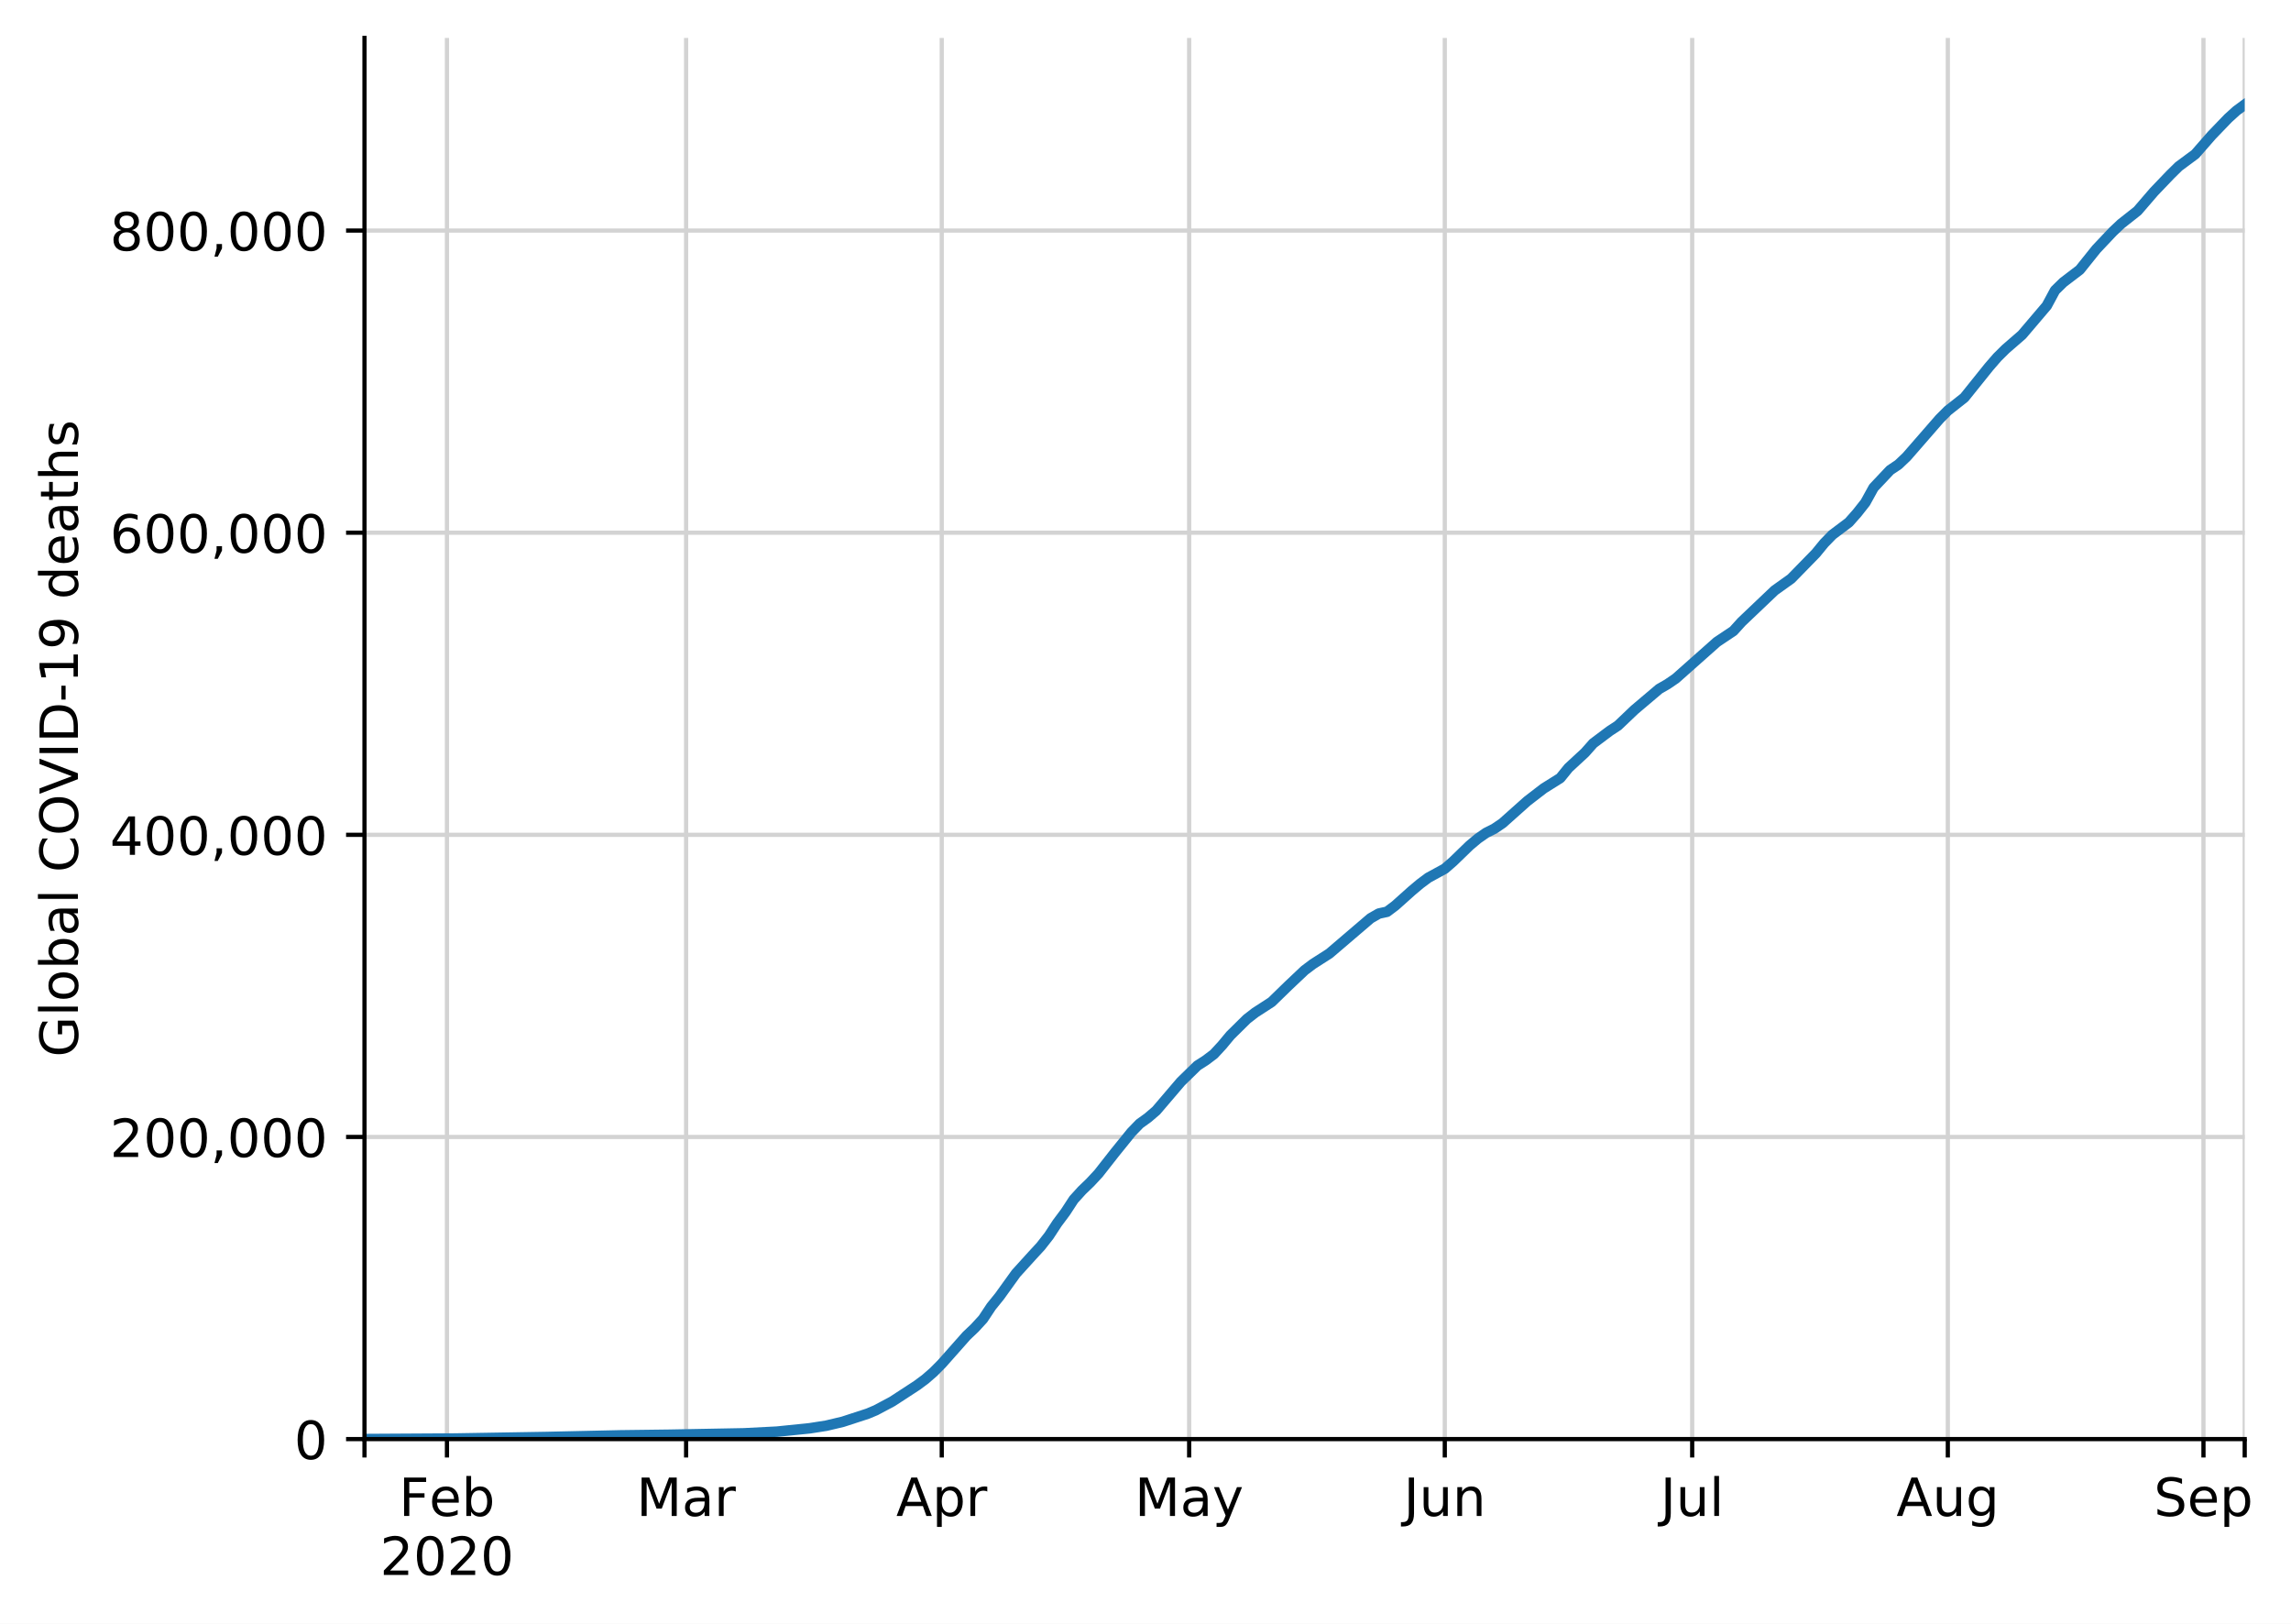
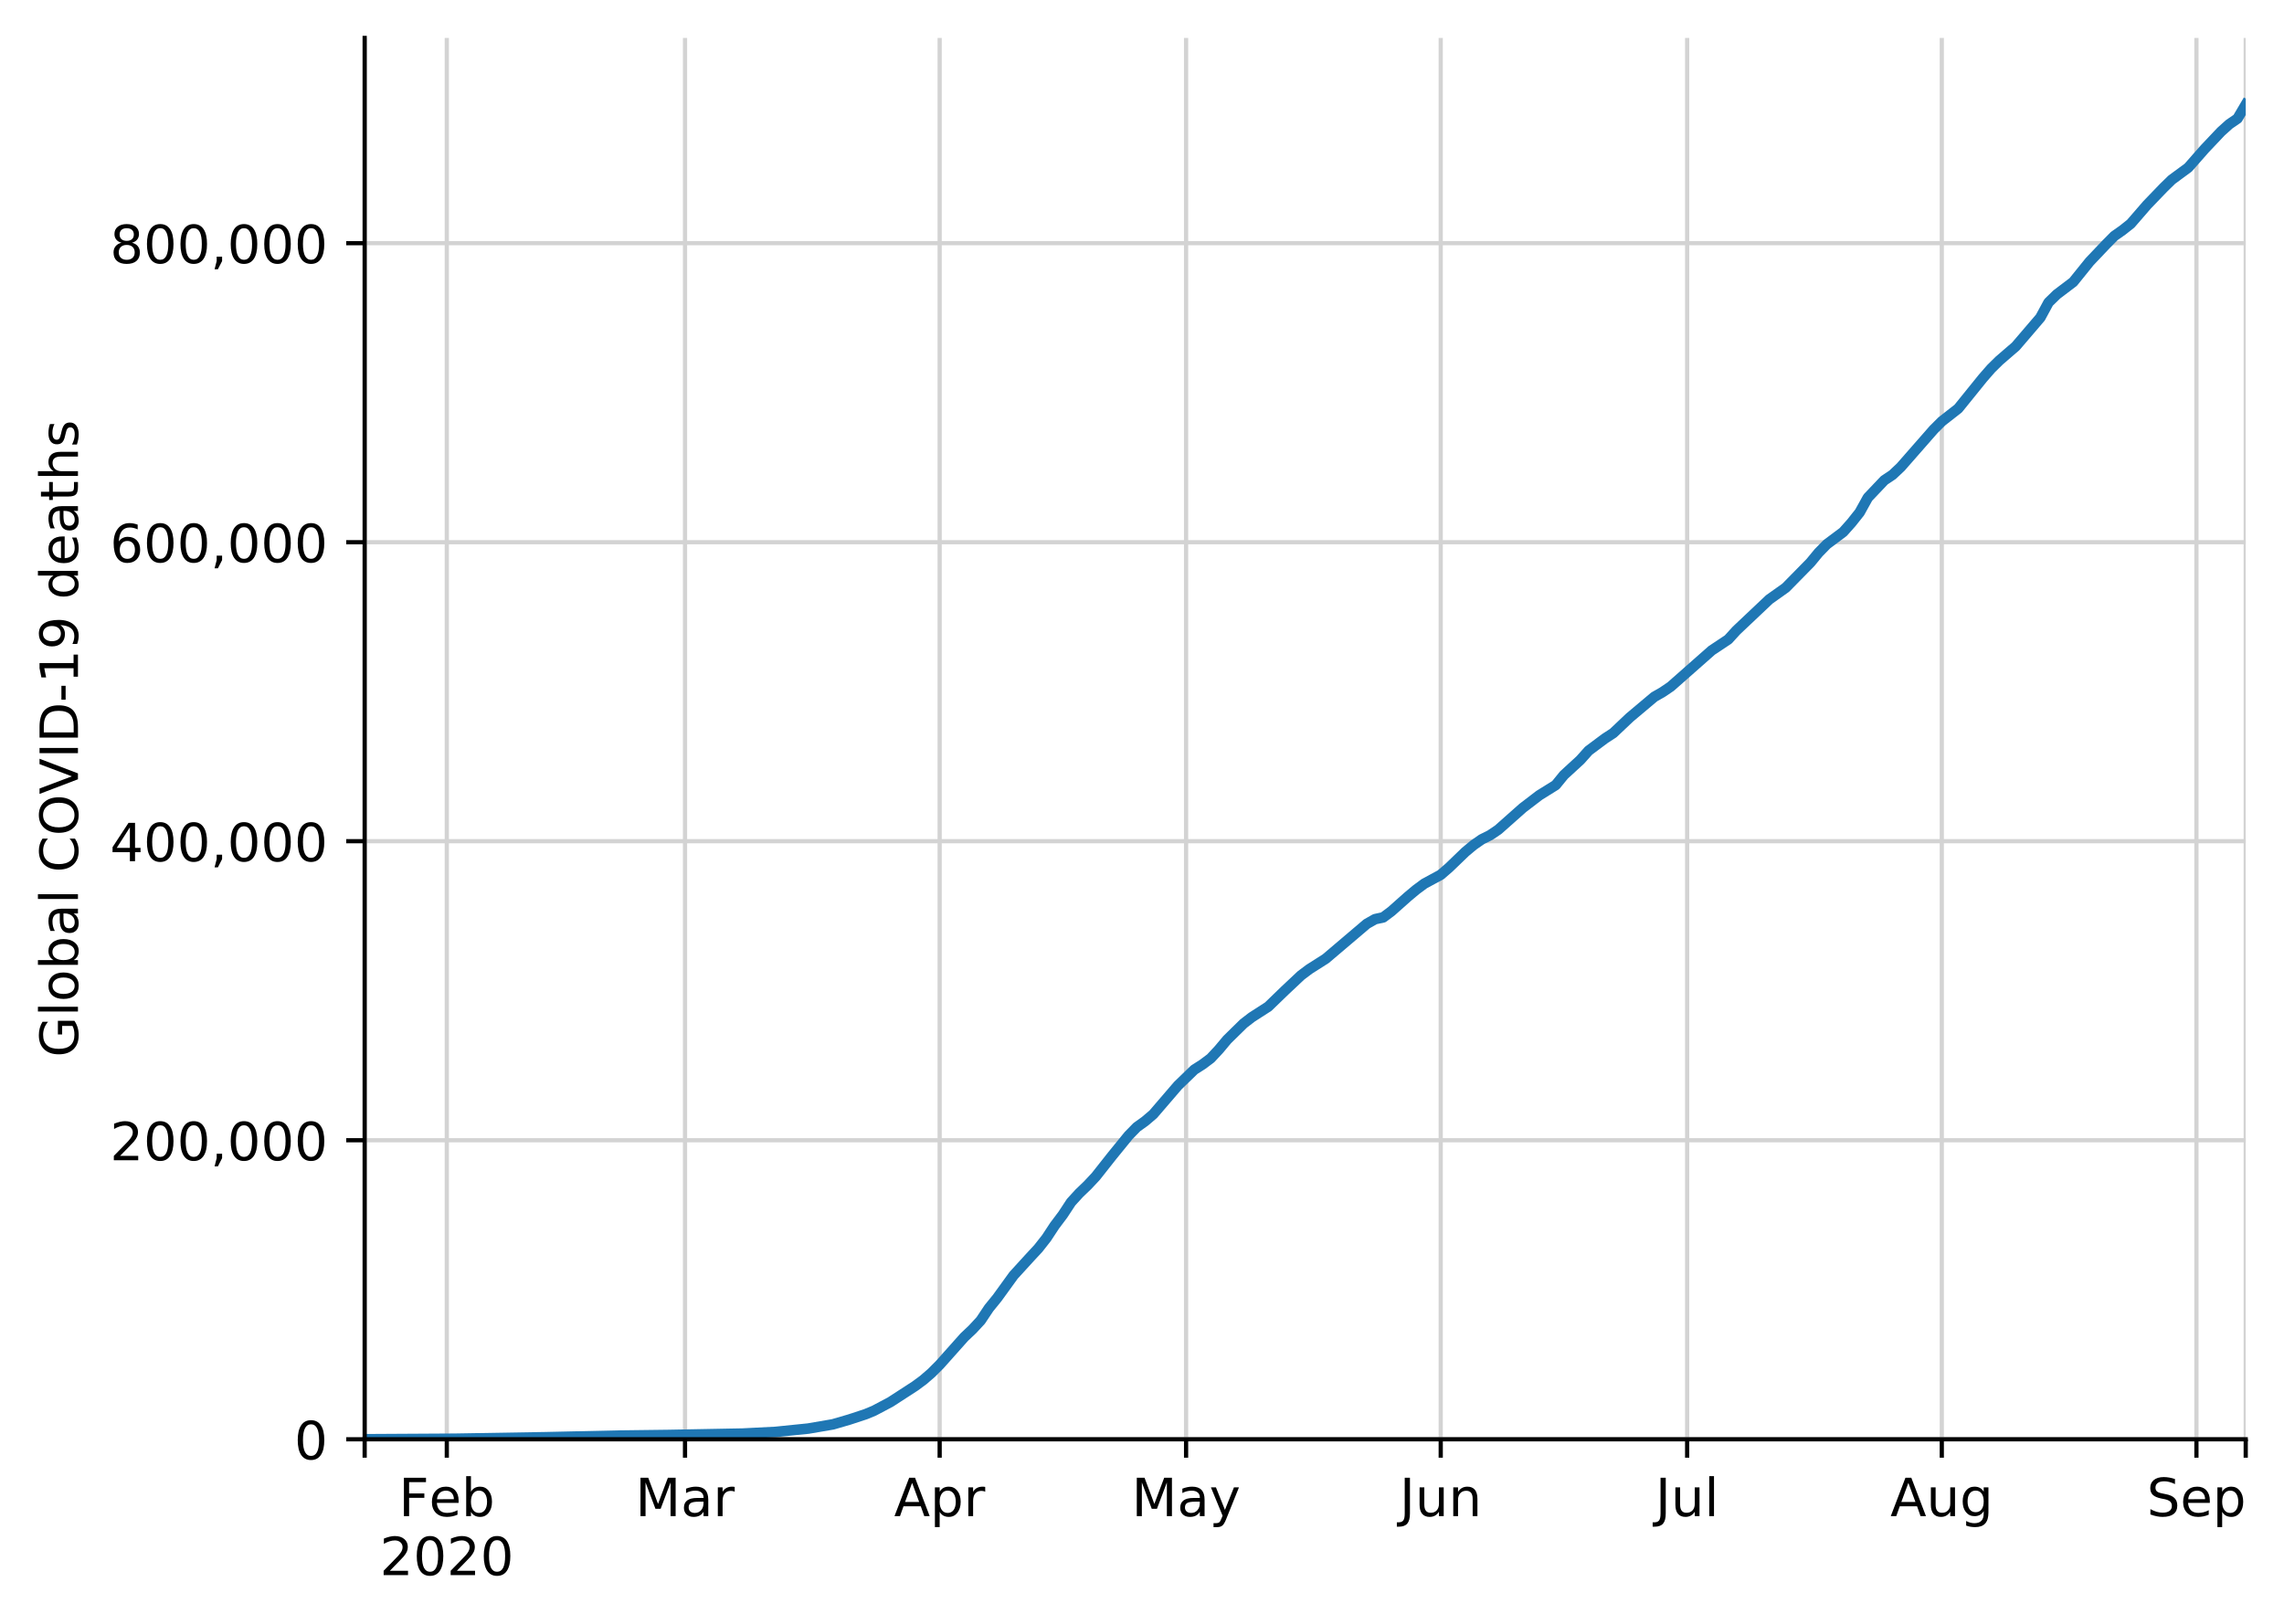
- <svg xmlns="http://www.w3.org/2000/svg" xmlns:xlink="http://www.w3.org/1999/xlink" height="308.388pt" version="1.1" viewBox="0 0 435.145 308.388" width="435.145pt">
+ <svg xmlns="http://www.w3.org/2000/svg" xmlns:xlink="http://www.w3.org/1999/xlink" height="308.388pt" version="1.1" viewBox="0 0 433.619 308.388" width="433.619pt">
  <defs>
    <style type="text/css">
*{stroke-linecap:butt;stroke-linejoin:round;}
  </style>
  </defs>
  <g id="figure_1">
    <g id="patch_1">
-       <path d="M 0 308.388  L 435.145 308.388  L 435.145 0  L 0 0  z " style="fill:#ffffff;" />
+       <path d="M 0 308.388  L 433.619 308.388  L 433.619 0  L 0 0  z " style="fill:#ffffff;" />
    </g>
    <g id="axes_1">
      <g id="patch_2">
        <path d="M 69.231 273.312  L 426.351 273.312  L 426.351 7.2  L 69.231 7.2  z " style="fill:#ffffff;" />
      </g>
      <g id="matplotlib.axis_1">
        <g id="xtick_1">
          <g id="line2d_1">
-             <path clip-path="url(#p85ac85e7b1)" d="M 69.231 273.312  L 69.231 7.2  " style="fill:none;stroke:#d3d3d3;stroke-linecap:square;stroke-width:0.8;" />
+             <path clip-path="url(#pa5173cf92f)" d="M 69.231 273.312  L 69.231 7.2  " style="fill:none;stroke:#d3d3d3;stroke-linecap:square;stroke-width:0.8;" />
          </g>
          <g id="line2d_2">
            <defs>
-               <path d="M 0 0  L 0 3.5  " id="m6cd07a55a2" style="stroke:#000000;stroke-width:0.8;" />
-             </defs>
-             <g>
-               <use style="stroke:#000000;stroke-width:0.8;" x="69.231" xlink:href="#m6cd07a55a2" y="273.312" />
+               <path d="M 0 0  L 0 3.5  " id="m3564be80f5" style="stroke:#000000;stroke-width:0.8;" />
+             </defs>
+             <g>
+               <use style="stroke:#000000;stroke-width:0.8;" x="69.231" xlink:href="#m3564be80f5" y="273.312" />
            </g>
          </g>
        </g>
        <g id="xtick_2">
          <g id="line2d_3">
-             <path clip-path="url(#p85ac85e7b1)" d="M 84.894 273.312  L 84.894 7.2  " style="fill:none;stroke:#d3d3d3;stroke-linecap:square;stroke-width:0.8;" />
+             <path clip-path="url(#pa5173cf92f)" d="M 84.826 273.312  L 84.826 7.2  " style="fill:none;stroke:#d3d3d3;stroke-linecap:square;stroke-width:0.8;" />
          </g>
          <g id="line2d_4">
            <g>
-               <use style="stroke:#000000;stroke-width:0.8;" x="84.894" xlink:href="#m6cd07a55a2" y="273.312" />
+               <use style="stroke:#000000;stroke-width:0.8;" x="84.826" xlink:href="#m3564be80f5" y="273.312" />
            </g>
          </g>
          <g id="text_1">
            <defs>
              <path d="M 9.812 72.906  L 51.703 72.906  L 51.703 64.594  L 19.672 64.594  L 19.672 43.109  L 48.578 43.109  L 48.578 34.812  L 19.672 34.812  L 19.672 0  L 9.812 0  z " id="DejaVuSans-70" />
              <path d="M 56.203 29.594  L 56.203 25.203  L 14.891 25.203  Q 15.484 15.922 20.484 11.062  Q 25.484 6.203 34.422 6.203  Q 39.594 6.203 44.453 7.469  Q 49.312 8.734 54.109 11.281  L 54.109 2.781  Q 49.266 0.734 44.188 -0.344  Q 39.109 -1.422 33.891 -1.422  Q 20.797 -1.422 13.156 6.188  Q 5.516 13.812 5.516 26.812  Q 5.516 40.234 12.766 48.109  Q 20.016 56 32.328 56  Q 43.359 56 49.781 48.891  Q 56.203 41.797 56.203 29.594  z M 47.219 32.234  Q 47.125 39.594 43.094 43.984  Q 39.062 48.391 32.422 48.391  Q 24.906 48.391 20.391 44.141  Q 15.875 39.891 15.188 32.172  z " id="DejaVuSans-101" />
              <path d="M 48.688 27.297  Q 48.688 37.203 44.609 42.844  Q 40.531 48.484 33.406 48.484  Q 26.266 48.484 22.188 42.844  Q 18.109 37.203 18.109 27.297  Q 18.109 17.391 22.188 11.75  Q 26.266 6.109 33.406 6.109  Q 40.531 6.109 44.609 11.75  Q 48.688 17.391 48.688 27.297  z M 18.109 46.391  Q 20.953 51.266 25.266 53.625  Q 29.594 56 35.594 56  Q 45.562 56 51.781 48.094  Q 58.016 40.188 58.016 27.297  Q 58.016 14.406 51.781 6.484  Q 45.562 -1.422 35.594 -1.422  Q 29.594 -1.422 25.266 0.953  Q 20.953 3.328 18.109 8.203  L 18.109 0  L 9.078 0  L 9.078 75.984  L 18.109 75.984  z " id="DejaVuSans-98" />
            </defs>
-             <g transform="translate(75.77175 287.9104)scale(0.1 -0.1)">
+             <g transform="translate(75.70335 287.9104)scale(0.1 -0.1)">
              <use xlink:href="#DejaVuSans-70" />
              <use x="57.441" xlink:href="#DejaVuSans-101" />
              <use x="118.965" xlink:href="#DejaVuSans-98" />
            </g>
            <defs>
              <path d="M 19.188 8.297  L 53.609 8.297  L 53.609 0  L 7.328 0  L 7.328 8.297  Q 12.938 14.109 22.625 23.891  Q 32.328 33.688 34.812 36.531  Q 39.547 41.844 41.422 45.531  Q 43.312 49.219 43.312 52.781  Q 43.312 58.594 39.234 62.25  Q 35.156 65.922 28.609 65.922  Q 23.969 65.922 18.812 64.312  Q 13.672 62.703 7.812 59.422  L 7.812 69.391  Q 13.766 71.781 18.938 73  Q 24.125 74.219 28.422 74.219  Q 39.75 74.219 46.484 68.547  Q 53.219 62.891 53.219 53.422  Q 53.219 48.922 51.531 44.891  Q 49.859 40.875 45.406 35.406  Q 44.188 33.984 37.641 27.219  Q 31.109 20.453 19.188 8.297  z " id="DejaVuSans-50" />
              <path d="M 31.781 66.406  Q 24.172 66.406 20.328 58.906  Q 16.5 51.422 16.5 36.375  Q 16.5 21.391 20.328 13.891  Q 24.172 6.391 31.781 6.391  Q 39.453 6.391 43.281 13.891  Q 47.125 21.391 47.125 36.375  Q 47.125 51.422 43.281 58.906  Q 39.453 66.406 31.781 66.406  z M 31.781 74.219  Q 44.047 74.219 50.516 64.516  Q 56.984 54.828 56.984 36.375  Q 56.984 17.969 50.516 8.266  Q 44.047 -1.422 31.781 -1.422  Q 19.531 -1.422 13.062 8.266  Q 6.594 17.969 6.594 36.375  Q 6.594 54.828 13.062 64.516  Q 19.531 74.219 31.781 74.219  z " id="DejaVuSans-48" />
            </defs>
-             <g transform="translate(72.16941 299.1082)scale(0.1 -0.1)">
+             <g transform="translate(72.10101 299.1082)scale(0.1 -0.1)">
              <use xlink:href="#DejaVuSans-50" />
              <use x="63.623" xlink:href="#DejaVuSans-48" />
              <use x="127.246" xlink:href="#DejaVuSans-50" />
              <use x="190.869" xlink:href="#DejaVuSans-48" />
            </g>
          </g>
        </g>
        <g id="xtick_3">
          <g id="line2d_5">
-             <path clip-path="url(#p85ac85e7b1)" d="M 130.318 273.312  L 130.318 7.2  " style="fill:none;stroke:#d3d3d3;stroke-linecap:square;stroke-width:0.8;" />
+             <path clip-path="url(#pa5173cf92f)" d="M 130.051 273.312  L 130.051 7.2  " style="fill:none;stroke:#d3d3d3;stroke-linecap:square;stroke-width:0.8;" />
          </g>
          <g id="line2d_6">
            <g>
-               <use style="stroke:#000000;stroke-width:0.8;" x="130.318" xlink:href="#m6cd07a55a2" y="273.312" />
+               <use style="stroke:#000000;stroke-width:0.8;" x="130.051" xlink:href="#m3564be80f5" y="273.312" />
            </g>
          </g>
          <g id="text_2">
            <defs>
              <path d="M 9.812 72.906  L 24.516 72.906  L 43.109 23.297  L 61.812 72.906  L 76.516 72.906  L 76.516 0  L 66.891 0  L 66.891 64.016  L 48.094 14.016  L 38.188 14.016  L 19.391 64.016  L 19.391 0  L 9.812 0  z " id="DejaVuSans-77" />
              <path d="M 34.281 27.484  Q 23.391 27.484 19.188 25  Q 14.984 22.516 14.984 16.5  Q 14.984 11.719 18.141 8.906  Q 21.297 6.109 26.703 6.109  Q 34.188 6.109 38.703 11.406  Q 43.219 16.703 43.219 25.484  L 43.219 27.484  z M 52.203 31.203  L 52.203 0  L 43.219 0  L 43.219 8.297  Q 40.141 3.328 35.547 0.953  Q 30.953 -1.422 24.312 -1.422  Q 15.922 -1.422 10.953 3.297  Q 6 8.016 6 15.922  Q 6 25.141 12.172 29.828  Q 18.359 34.516 30.609 34.516  L 43.219 34.516  L 43.219 35.406  Q 43.219 41.609 39.141 45  Q 35.062 48.391 27.688 48.391  Q 23 48.391 18.547 47.266  Q 14.109 46.141 10.016 43.891  L 10.016 52.203  Q 14.938 54.109 19.578 55.047  Q 24.219 56 28.609 56  Q 40.484 56 46.344 49.844  Q 52.203 43.703 52.203 31.203  z " id="DejaVuSans-97" />
              <path d="M 41.109 46.297  Q 39.594 47.172 37.812 47.578  Q 36.031 48 33.891 48  Q 26.266 48 22.188 43.047  Q 18.109 38.094 18.109 28.812  L 18.109 0  L 9.078 0  L 9.078 54.688  L 18.109 54.688  L 18.109 46.188  Q 20.953 51.172 25.484 53.578  Q 30.031 56 36.531 56  Q 37.453 56 38.578 55.875  Q 39.703 55.766 41.062 55.516  z " id="DejaVuSans-114" />
            </defs>
-             <g transform="translate(120.884 287.9104)scale(0.1 -0.1)">
+             <g transform="translate(120.6172 287.9104)scale(0.1 -0.1)">
              <use xlink:href="#DejaVuSans-77" />
              <use x="86.279" xlink:href="#DejaVuSans-97" />
              <use x="147.559" xlink:href="#DejaVuSans-114" />
            </g>
          </g>
        </g>
        <g id="xtick_4">
          <g id="line2d_7">
-             <path clip-path="url(#p85ac85e7b1)" d="M 178.873 273.312  L 178.873 7.2  " style="fill:none;stroke:#d3d3d3;stroke-linecap:square;stroke-width:0.8;" />
+             <path clip-path="url(#pa5173cf92f)" d="M 178.395 273.312  L 178.395 7.2  " style="fill:none;stroke:#d3d3d3;stroke-linecap:square;stroke-width:0.8;" />
          </g>
          <g id="line2d_8">
            <g>
-               <use style="stroke:#000000;stroke-width:0.8;" x="178.873" xlink:href="#m6cd07a55a2" y="273.312" />
+               <use style="stroke:#000000;stroke-width:0.8;" x="178.395" xlink:href="#m3564be80f5" y="273.312" />
            </g>
          </g>
          <g id="text_3">
            <defs>
              <path d="M 34.188 63.188  L 20.797 26.906  L 47.609 26.906  z M 28.609 72.906  L 39.797 72.906  L 67.578 0  L 57.328 0  L 50.688 18.703  L 17.828 18.703  L 11.188 0  L 0.781 0  z " id="DejaVuSans-65" />
              <path d="M 18.109 8.203  L 18.109 -20.797  L 9.078 -20.797  L 9.078 54.688  L 18.109 54.688  L 18.109 46.391  Q 20.953 51.266 25.266 53.625  Q 29.594 56 35.594 56  Q 45.562 56 51.781 48.094  Q 58.016 40.188 58.016 27.297  Q 58.016 14.406 51.781 6.484  Q 45.562 -1.422 35.594 -1.422  Q 29.594 -1.422 25.266 0.953  Q 20.953 3.328 18.109 8.203  z M 48.688 27.297  Q 48.688 37.203 44.609 42.844  Q 40.531 48.484 33.406 48.484  Q 26.266 48.484 22.188 42.844  Q 18.109 37.203 18.109 27.297  Q 18.109 17.391 22.188 11.75  Q 26.266 6.109 33.406 6.109  Q 40.531 6.109 44.609 11.75  Q 48.688 17.391 48.688 27.297  z " id="DejaVuSans-112" />
            </defs>
-             <g transform="translate(170.2234 287.9104)scale(0.1 -0.1)">
+             <g transform="translate(169.7446 287.9104)scale(0.1 -0.1)">
              <use xlink:href="#DejaVuSans-65" />
              <use x="68.408" xlink:href="#DejaVuSans-112" />
              <use x="131.885" xlink:href="#DejaVuSans-114" />
            </g>
          </g>
        </g>
        <g id="xtick_5">
          <g id="line2d_9">
-             <path clip-path="url(#p85ac85e7b1)" d="M 225.863 273.312  L 225.863 7.2  " style="fill:none;stroke:#d3d3d3;stroke-linecap:square;stroke-width:0.8;" />
+             <path clip-path="url(#pa5173cf92f)" d="M 225.179 273.312  L 225.179 7.2  " style="fill:none;stroke:#d3d3d3;stroke-linecap:square;stroke-width:0.8;" />
          </g>
          <g id="line2d_10">
            <g>
-               <use style="stroke:#000000;stroke-width:0.8;" x="225.863" xlink:href="#m6cd07a55a2" y="273.312" />
+               <use style="stroke:#000000;stroke-width:0.8;" x="225.179" xlink:href="#m3564be80f5" y="273.312" />
            </g>
          </g>
          <g id="text_4">
            <defs>
              <path d="M 32.172 -5.078  Q 28.375 -14.844 24.75 -17.812  Q 21.141 -20.797 15.094 -20.797  L 7.906 -20.797  L 7.906 -13.281  L 13.188 -13.281  Q 16.891 -13.281 18.938 -11.516  Q 21 -9.766 23.484 -3.219  L 25.094 0.875  L 2.984 54.688  L 12.5 54.688  L 29.594 11.922  L 46.688 54.688  L 56.203 54.688  z " id="DejaVuSans-121" />
            </defs>
-             <g transform="translate(215.5253 287.9104)scale(0.1 -0.1)">
+             <g transform="translate(214.8413 287.9104)scale(0.1 -0.1)">
              <use xlink:href="#DejaVuSans-77" />
              <use x="86.279" xlink:href="#DejaVuSans-97" />
              <use x="147.559" xlink:href="#DejaVuSans-121" />
            </g>
          </g>
        </g>
        <g id="xtick_6">
          <g id="line2d_11">
-             <path clip-path="url(#p85ac85e7b1)" d="M 274.419 273.312  L 274.419 7.2  " style="fill:none;stroke:#d3d3d3;stroke-linecap:square;stroke-width:0.8;" />
+             <path clip-path="url(#pa5173cf92f)" d="M 273.523 273.312  L 273.523 7.2  " style="fill:none;stroke:#d3d3d3;stroke-linecap:square;stroke-width:0.8;" />
          </g>
          <g id="line2d_12">
            <g>
-               <use style="stroke:#000000;stroke-width:0.8;" x="274.419" xlink:href="#m6cd07a55a2" y="273.312" />
+               <use style="stroke:#000000;stroke-width:0.8;" x="273.523" xlink:href="#m3564be80f5" y="273.312" />
            </g>
          </g>
          <g id="text_5">
            <defs>
              <path d="M 9.812 72.906  L 19.672 72.906  L 19.672 5.078  Q 19.672 -8.109 14.672 -14.062  Q 9.672 -20.016 -1.422 -20.016  L -5.172 -20.016  L -5.172 -11.719  L -2.094 -11.719  Q 4.438 -11.719 7.125 -8.047  Q 9.812 -4.391 9.812 5.078  z " id="DejaVuSans-74" />
              <path d="M 8.5 21.578  L 8.5 54.688  L 17.484 54.688  L 17.484 21.922  Q 17.484 14.156 20.5 10.266  Q 23.531 6.391 29.594 6.391  Q 36.859 6.391 41.078 11.031  Q 45.312 15.672 45.312 23.688  L 45.312 54.688  L 54.297 54.688  L 54.297 0  L 45.312 0  L 45.312 8.406  Q 42.047 3.422 37.719 1  Q 33.406 -1.422 27.688 -1.422  Q 18.266 -1.422 13.375 4.438  Q 8.5 10.297 8.5 21.578  z M 31.109 56  z " id="DejaVuSans-117" />
              <path d="M 54.891 33.016  L 54.891 0  L 45.906 0  L 45.906 32.719  Q 45.906 40.484 42.875 44.328  Q 39.844 48.188 33.797 48.188  Q 26.516 48.188 22.312 43.547  Q 18.109 38.922 18.109 30.906  L 18.109 0  L 9.078 0  L 9.078 54.688  L 18.109 54.688  L 18.109 46.188  Q 21.344 51.125 25.703 53.562  Q 30.078 56 35.797 56  Q 45.219 56 50.047 50.172  Q 54.891 44.344 54.891 33.016  z " id="DejaVuSans-110" />
            </defs>
-             <g transform="translate(266.6061 287.9104)scale(0.1 -0.1)">
+             <g transform="translate(265.7101 287.9104)scale(0.1 -0.1)">
              <use xlink:href="#DejaVuSans-74" />
              <use x="29.492" xlink:href="#DejaVuSans-117" />
              <use x="92.871" xlink:href="#DejaVuSans-110" />
            </g>
          </g>
        </g>
        <g id="xtick_7">
          <g id="line2d_13">
-             <path clip-path="url(#p85ac85e7b1)" d="M 321.408 273.312  L 321.408 7.2  " style="fill:none;stroke:#d3d3d3;stroke-linecap:square;stroke-width:0.8;" />
+             <path clip-path="url(#pa5173cf92f)" d="M 320.307 273.312  L 320.307 7.2  " style="fill:none;stroke:#d3d3d3;stroke-linecap:square;stroke-width:0.8;" />
          </g>
          <g id="line2d_14">
            <g>
-               <use style="stroke:#000000;stroke-width:0.8;" x="321.408" xlink:href="#m6cd07a55a2" y="273.312" />
+               <use style="stroke:#000000;stroke-width:0.8;" x="320.307" xlink:href="#m3564be80f5" y="273.312" />
            </g>
          </g>
          <g id="text_6">
            <defs>
              <path d="M 9.422 75.984  L 18.406 75.984  L 18.406 0  L 9.422 0  z " id="DejaVuSans-108" />
            </defs>
-             <g transform="translate(315.3753 287.9104)scale(0.1 -0.1)">
+             <g transform="translate(314.2741 287.9104)scale(0.1 -0.1)">
              <use xlink:href="#DejaVuSans-74" />
              <use x="29.492" xlink:href="#DejaVuSans-117" />
              <use x="92.871" xlink:href="#DejaVuSans-108" />
            </g>
          </g>
        </g>
        <g id="xtick_8">
          <g id="line2d_15">
-             <path clip-path="url(#p85ac85e7b1)" d="M 369.964 273.312  L 369.964 7.2  " style="fill:none;stroke:#d3d3d3;stroke-linecap:square;stroke-width:0.8;" />
+             <path clip-path="url(#pa5173cf92f)" d="M 368.651 273.312  L 368.651 7.2  " style="fill:none;stroke:#d3d3d3;stroke-linecap:square;stroke-width:0.8;" />
          </g>
          <g id="line2d_16">
            <g>
-               <use style="stroke:#000000;stroke-width:0.8;" x="369.964" xlink:href="#m6cd07a55a2" y="273.312" />
+               <use style="stroke:#000000;stroke-width:0.8;" x="368.651" xlink:href="#m3564be80f5" y="273.312" />
            </g>
          </g>
          <g id="text_7">
            <defs>
              <path d="M 45.406 27.984  Q 45.406 37.75 41.375 43.109  Q 37.359 48.484 30.078 48.484  Q 22.859 48.484 18.828 43.109  Q 14.797 37.75 14.797 27.984  Q 14.797 18.266 18.828 12.891  Q 22.859 7.516 30.078 7.516  Q 37.359 7.516 41.375 12.891  Q 45.406 18.266 45.406 27.984  z M 54.391 6.781  Q 54.391 -7.172 48.188 -13.984  Q 42 -20.797 29.203 -20.797  Q 24.469 -20.797 20.266 -20.094  Q 16.062 -19.391 12.109 -17.922  L 12.109 -9.188  Q 16.062 -11.328 19.922 -12.344  Q 23.781 -13.375 27.781 -13.375  Q 36.625 -13.375 41.016 -8.766  Q 45.406 -4.156 45.406 5.172  L 45.406 9.625  Q 42.625 4.781 38.281 2.391  Q 33.938 0 27.875 0  Q 17.828 0 11.672 7.656  Q 5.516 15.328 5.516 27.984  Q 5.516 40.672 11.672 48.328  Q 17.828 56 27.875 56  Q 33.938 56 38.281 53.609  Q 42.625 51.219 45.406 46.391  L 45.406 54.688  L 54.391 54.688  z " id="DejaVuSans-103" />
            </defs>
-             <g transform="translate(360.2006 287.9104)scale(0.1 -0.1)">
+             <g transform="translate(358.8874 287.9104)scale(0.1 -0.1)">
              <use xlink:href="#DejaVuSans-65" />
              <use x="68.408" xlink:href="#DejaVuSans-117" />
              <use x="131.787" xlink:href="#DejaVuSans-103" />
            </g>
          </g>
        </g>
        <g id="xtick_9">
          <g id="line2d_17">
-             <path clip-path="url(#p85ac85e7b1)" d="M 418.52 273.312  L 418.52 7.2  " style="fill:none;stroke:#d3d3d3;stroke-linecap:square;stroke-width:0.8;" />
+             <path clip-path="url(#pa5173cf92f)" d="M 416.994 273.312  L 416.994 7.2  " style="fill:none;stroke:#d3d3d3;stroke-linecap:square;stroke-width:0.8;" />
          </g>
          <g id="line2d_18">
            <g>
-               <use style="stroke:#000000;stroke-width:0.8;" x="418.52" xlink:href="#m6cd07a55a2" y="273.312" />
+               <use style="stroke:#000000;stroke-width:0.8;" x="416.994" xlink:href="#m3564be80f5" y="273.312" />
            </g>
          </g>
          <g id="text_8">
            <defs>
              <path d="M 53.516 70.516  L 53.516 60.891  Q 47.906 63.578 42.922 64.891  Q 37.938 66.219 33.297 66.219  Q 25.25 66.219 20.875 63.094  Q 16.5 59.969 16.5 54.203  Q 16.5 49.359 19.406 46.891  Q 22.312 44.438 30.422 42.922  L 36.375 41.703  Q 47.406 39.594 52.656 34.297  Q 57.906 29 57.906 20.125  Q 57.906 9.516 50.797 4.047  Q 43.703 -1.422 29.984 -1.422  Q 24.812 -1.422 18.969 -0.25  Q 13.141 0.922 6.891 3.219  L 6.891 13.375  Q 12.891 10.016 18.656 8.297  Q 24.422 6.594 29.984 6.594  Q 38.422 6.594 43.016 9.906  Q 47.609 13.234 47.609 19.391  Q 47.609 24.75 44.312 27.781  Q 41.016 30.812 33.5 32.328  L 27.484 33.5  Q 16.453 35.688 11.516 40.375  Q 6.594 45.062 6.594 53.422  Q 6.594 63.094 13.406 68.656  Q 20.219 74.219 32.172 74.219  Q 37.312 74.219 42.625 73.281  Q 47.953 72.359 53.516 70.516  z " id="DejaVuSans-83" />
            </defs>
-             <g transform="translate(409.0947 287.9104)scale(0.1 -0.1)">
+             <g transform="translate(407.5694 287.9104)scale(0.1 -0.1)">
              <use xlink:href="#DejaVuSans-83" />
              <use x="63.477" xlink:href="#DejaVuSans-101" />
              <use x="125" xlink:href="#DejaVuSans-112" />
            </g>
          </g>
        </g>
        <g id="xtick_10">
          <g id="line2d_19">
-             <path clip-path="url(#p85ac85e7b1)" d="M 426.351 273.312  L 426.351 7.2  " style="fill:none;stroke:#d3d3d3;stroke-linecap:square;stroke-width:0.8;" />
+             <path clip-path="url(#pa5173cf92f)" d="M 426.351 273.312  L 426.351 7.2  " style="fill:none;stroke:#d3d3d3;stroke-linecap:square;stroke-width:0.8;" />
          </g>
          <g id="line2d_20">
            <g>
-               <use style="stroke:#000000;stroke-width:0.8;" x="426.351" xlink:href="#m6cd07a55a2" y="273.312" />
+               <use style="stroke:#000000;stroke-width:0.8;" x="426.351" xlink:href="#m3564be80f5" y="273.312" />
            </g>
          </g>
        </g>
      </g>
      <g id="matplotlib.axis_2">
        <g id="ytick_1">
          <g id="line2d_21">
-             <path clip-path="url(#p85ac85e7b1)" d="M 69.231 273.312  L 426.351 273.312  " style="fill:none;stroke:#d3d3d3;stroke-linecap:square;stroke-width:0.8;" />
+             <path clip-path="url(#pa5173cf92f)" d="M 69.231 273.312  L 426.351 273.312  " style="fill:none;stroke:#d3d3d3;stroke-linecap:square;stroke-width:0.8;" />
          </g>
          <g id="line2d_22">
            <defs>
-               <path d="M 0 0  L -3.5 0  " id="m043cf29f28" style="stroke:#000000;stroke-width:0.8;" />
-             </defs>
-             <g>
-               <use style="stroke:#000000;stroke-width:0.8;" x="69.231" xlink:href="#m043cf29f28" y="273.312" />
+               <path d="M 0 0  L -3.5 0  " id="m20184d5daa" style="stroke:#000000;stroke-width:0.8;" />
+             </defs>
+             <g>
+               <use style="stroke:#000000;stroke-width:0.8;" x="69.231" xlink:href="#m20184d5daa" y="273.312" />
            </g>
          </g>
          <g id="text_9">
            <g transform="translate(55.86875 277.1112)scale(0.1 -0.1)">
              <use xlink:href="#DejaVuSans-48" />
            </g>
          </g>
        </g>
        <g id="ytick_2">
          <g id="line2d_23">
-             <path clip-path="url(#p85ac85e7b1)" d="M 69.231 215.93  L 426.351 215.93  " style="fill:none;stroke:#d3d3d3;stroke-linecap:square;stroke-width:0.8;" />
+             <path clip-path="url(#pa5173cf92f)" d="M 69.231 216.528  L 426.351 216.528  " style="fill:none;stroke:#d3d3d3;stroke-linecap:square;stroke-width:0.8;" />
          </g>
          <g id="line2d_24">
            <g>
-               <use style="stroke:#000000;stroke-width:0.8;" x="69.231" xlink:href="#m043cf29f28" y="215.93" />
+               <use style="stroke:#000000;stroke-width:0.8;" x="69.231" xlink:href="#m20184d5daa" y="216.528" />
            </g>
          </g>
          <g id="text_10">
            <defs>
              <path d="M 11.719 12.406  L 22.016 12.406  L 22.016 4  L 14.016 -11.625  L 7.719 -11.625  L 11.719 4  z " id="DejaVuSans-44" />
            </defs>
-             <g transform="translate(20.87813 219.7289)scale(0.1 -0.1)">
+             <g transform="translate(20.87813 220.3272)scale(0.1 -0.1)">
              <use xlink:href="#DejaVuSans-50" />
              <use x="63.623" xlink:href="#DejaVuSans-48" />
              <use x="127.246" xlink:href="#DejaVuSans-48" />
              <use x="190.869" xlink:href="#DejaVuSans-44" />
              <use x="222.656" xlink:href="#DejaVuSans-48" />
              <use x="286.279" xlink:href="#DejaVuSans-48" />
              <use x="349.902" xlink:href="#DejaVuSans-48" />
            </g>
          </g>
        </g>
        <g id="ytick_3">
          <g id="line2d_25">
-             <path clip-path="url(#p85ac85e7b1)" d="M 69.231 158.547  L 426.351 158.547  " style="fill:none;stroke:#d3d3d3;stroke-linecap:square;stroke-width:0.8;" />
+             <path clip-path="url(#pa5173cf92f)" d="M 69.231 159.744  L 426.351 159.744  " style="fill:none;stroke:#d3d3d3;stroke-linecap:square;stroke-width:0.8;" />
          </g>
          <g id="line2d_26">
            <g>
-               <use style="stroke:#000000;stroke-width:0.8;" x="69.231" xlink:href="#m043cf29f28" y="158.547" />
+               <use style="stroke:#000000;stroke-width:0.8;" x="69.231" xlink:href="#m20184d5daa" y="159.744" />
            </g>
          </g>
          <g id="text_11">
            <defs>
              <path d="M 37.797 64.312  L 12.891 25.391  L 37.797 25.391  z M 35.203 72.906  L 47.609 72.906  L 47.609 25.391  L 58.016 25.391  L 58.016 17.188  L 47.609 17.188  L 47.609 0  L 37.797 0  L 37.797 17.188  L 4.891 17.188  L 4.891 26.703  z " id="DejaVuSans-52" />
            </defs>
-             <g transform="translate(20.87813 162.3466)scale(0.1 -0.1)">
+             <g transform="translate(20.87813 163.5431)scale(0.1 -0.1)">
              <use xlink:href="#DejaVuSans-52" />
              <use x="63.623" xlink:href="#DejaVuSans-48" />
              <use x="127.246" xlink:href="#DejaVuSans-48" />
              <use x="190.869" xlink:href="#DejaVuSans-44" />
              <use x="222.656" xlink:href="#DejaVuSans-48" />
              <use x="286.279" xlink:href="#DejaVuSans-48" />
              <use x="349.902" xlink:href="#DejaVuSans-48" />
            </g>
          </g>
        </g>
        <g id="ytick_4">
          <g id="line2d_27">
-             <path clip-path="url(#p85ac85e7b1)" d="M 69.231 101.165  L 426.351 101.165  " style="fill:none;stroke:#d3d3d3;stroke-linecap:square;stroke-width:0.8;" />
+             <path clip-path="url(#pa5173cf92f)" d="M 69.231 102.96  L 426.351 102.96  " style="fill:none;stroke:#d3d3d3;stroke-linecap:square;stroke-width:0.8;" />
          </g>
          <g id="line2d_28">
            <g>
-               <use style="stroke:#000000;stroke-width:0.8;" x="69.231" xlink:href="#m043cf29f28" y="101.165" />
+               <use style="stroke:#000000;stroke-width:0.8;" x="69.231" xlink:href="#m20184d5daa" y="102.96" />
            </g>
          </g>
          <g id="text_12">
            <defs>
              <path d="M 33.016 40.375  Q 26.375 40.375 22.484 35.828  Q 18.609 31.297 18.609 23.391  Q 18.609 15.531 22.484 10.953  Q 26.375 6.391 33.016 6.391  Q 39.656 6.391 43.531 10.953  Q 47.406 15.531 47.406 23.391  Q 47.406 31.297 43.531 35.828  Q 39.656 40.375 33.016 40.375  z M 52.594 71.297  L 52.594 62.312  Q 48.875 64.062 45.094 64.984  Q 41.312 65.922 37.594 65.922  Q 27.828 65.922 22.672 59.328  Q 17.531 52.734 16.797 39.406  Q 19.672 43.656 24.016 45.922  Q 28.375 48.188 33.594 48.188  Q 44.578 48.188 50.953 41.516  Q 57.328 34.859 57.328 23.391  Q 57.328 12.156 50.688 5.359  Q 44.047 -1.422 33.016 -1.422  Q 20.359 -1.422 13.672 8.266  Q 6.984 17.969 6.984 36.375  Q 6.984 53.656 15.188 63.938  Q 23.391 74.219 37.203 74.219  Q 40.922 74.219 44.703 73.484  Q 48.484 72.75 52.594 71.297  z " id="DejaVuSans-54" />
            </defs>
-             <g transform="translate(20.87813 104.9642)scale(0.1 -0.1)">
+             <g transform="translate(20.87813 106.7591)scale(0.1 -0.1)">
              <use xlink:href="#DejaVuSans-54" />
              <use x="63.623" xlink:href="#DejaVuSans-48" />
              <use x="127.246" xlink:href="#DejaVuSans-48" />
              <use x="190.869" xlink:href="#DejaVuSans-44" />
              <use x="222.656" xlink:href="#DejaVuSans-48" />
              <use x="286.279" xlink:href="#DejaVuSans-48" />
              <use x="349.902" xlink:href="#DejaVuSans-48" />
            </g>
          </g>
        </g>
        <g id="ytick_5">
          <g id="line2d_29">
-             <path clip-path="url(#p85ac85e7b1)" d="M 69.231 43.783  L 426.351 43.783  " style="fill:none;stroke:#d3d3d3;stroke-linecap:square;stroke-width:0.8;" />
+             <path clip-path="url(#pa5173cf92f)" d="M 69.231 46.176  L 426.351 46.176  " style="fill:none;stroke:#d3d3d3;stroke-linecap:square;stroke-width:0.8;" />
          </g>
          <g id="line2d_30">
            <g>
-               <use style="stroke:#000000;stroke-width:0.8;" x="69.231" xlink:href="#m043cf29f28" y="43.783" />
+               <use style="stroke:#000000;stroke-width:0.8;" x="69.231" xlink:href="#m20184d5daa" y="46.176" />
            </g>
          </g>
          <g id="text_13">
            <defs>
              <path d="M 31.781 34.625  Q 24.75 34.625 20.719 30.859  Q 16.703 27.094 16.703 20.516  Q 16.703 13.922 20.719 10.156  Q 24.75 6.391 31.781 6.391  Q 38.812 6.391 42.859 10.172  Q 46.922 13.969 46.922 20.516  Q 46.922 27.094 42.891 30.859  Q 38.875 34.625 31.781 34.625  z M 21.922 38.812  Q 15.578 40.375 12.031 44.719  Q 8.5 49.078 8.5 55.328  Q 8.5 64.062 14.719 69.141  Q 20.953 74.219 31.781 74.219  Q 42.672 74.219 48.875 69.141  Q 55.078 64.062 55.078 55.328  Q 55.078 49.078 51.531 44.719  Q 48 40.375 41.703 38.812  Q 48.828 37.156 52.797 32.312  Q 56.781 27.484 56.781 20.516  Q 56.781 9.906 50.312 4.234  Q 43.844 -1.422 31.781 -1.422  Q 19.734 -1.422 13.25 4.234  Q 6.781 9.906 6.781 20.516  Q 6.781 27.484 10.781 32.312  Q 14.797 37.156 21.922 38.812  z M 18.312 54.391  Q 18.312 48.734 21.844 45.562  Q 25.391 42.391 31.781 42.391  Q 38.141 42.391 41.719 45.562  Q 45.312 48.734 45.312 54.391  Q 45.312 60.062 41.719 63.234  Q 38.141 66.406 31.781 66.406  Q 25.391 66.406 21.844 63.234  Q 18.312 60.062 18.312 54.391  z " id="DejaVuSans-56" />
            </defs>
-             <g transform="translate(20.87813 47.58192)scale(0.1 -0.1)">
+             <g transform="translate(20.87813 49.97506)scale(0.1 -0.1)">
              <use xlink:href="#DejaVuSans-56" />
              <use x="63.623" xlink:href="#DejaVuSans-48" />
              <use x="127.246" xlink:href="#DejaVuSans-48" />
              <use x="190.869" xlink:href="#DejaVuSans-44" />
              <use x="222.656" xlink:href="#DejaVuSans-48" />
              <use x="286.279" xlink:href="#DejaVuSans-48" />
              <use x="349.902" xlink:href="#DejaVuSans-48" />
            </g>
          </g>
        </g>
        <g id="text_14">
          <defs>
            <path d="M 59.516 10.406  L 59.516 29.984  L 43.406 29.984  L 43.406 38.094  L 69.281 38.094  L 69.281 6.781  Q 63.578 2.734 56.688 0.656  Q 49.812 -1.422 42 -1.422  Q 24.906 -1.422 15.25 8.562  Q 5.609 18.562 5.609 36.375  Q 5.609 54.25 15.25 64.234  Q 24.906 74.219 42 74.219  Q 49.125 74.219 55.547 72.453  Q 61.969 70.703 67.391 67.281  L 67.391 56.781  Q 61.922 61.422 55.766 63.766  Q 49.609 66.109 42.828 66.109  Q 29.438 66.109 22.719 58.641  Q 16.016 51.172 16.016 36.375  Q 16.016 21.625 22.719 14.156  Q 29.438 6.688 42.828 6.688  Q 48.047 6.688 52.141 7.594  Q 56.25 8.5 59.516 10.406  z " id="DejaVuSans-71" />
            <path d="M 30.609 48.391  Q 23.391 48.391 19.188 42.75  Q 14.984 37.109 14.984 27.297  Q 14.984 17.484 19.156 11.844  Q 23.344 6.203 30.609 6.203  Q 37.797 6.203 41.984 11.859  Q 46.188 17.531 46.188 27.297  Q 46.188 37.016 41.984 42.703  Q 37.797 48.391 30.609 48.391  z M 30.609 56  Q 42.328 56 49.016 48.375  Q 55.719 40.766 55.719 27.297  Q 55.719 13.875 49.016 6.219  Q 42.328 -1.422 30.609 -1.422  Q 18.844 -1.422 12.172 6.219  Q 5.516 13.875 5.516 27.297  Q 5.516 40.766 12.172 48.375  Q 18.844 56 30.609 56  z " id="DejaVuSans-111" />
            <path id="DejaVuSans-32" />
            <path d="M 64.406 67.281  L 64.406 56.891  Q 59.422 61.531 53.781 63.812  Q 48.141 66.109 41.797 66.109  Q 29.297 66.109 22.656 58.469  Q 16.016 50.828 16.016 36.375  Q 16.016 21.969 22.656 14.328  Q 29.297 6.688 41.797 6.688  Q 48.141 6.688 53.781 8.984  Q 59.422 11.281 64.406 15.922  L 64.406 5.609  Q 59.234 2.094 53.438 0.328  Q 47.656 -1.422 41.219 -1.422  Q 24.656 -1.422 15.125 8.703  Q 5.609 18.844 5.609 36.375  Q 5.609 53.953 15.125 64.078  Q 24.656 74.219 41.219 74.219  Q 47.75 74.219 53.531 72.484  Q 59.328 70.75 64.406 67.281  z " id="DejaVuSans-67" />
            <path d="M 39.406 66.219  Q 28.656 66.219 22.328 58.203  Q 16.016 50.203 16.016 36.375  Q 16.016 22.609 22.328 14.594  Q 28.656 6.594 39.406 6.594  Q 50.141 6.594 56.422 14.594  Q 62.703 22.609 62.703 36.375  Q 62.703 50.203 56.422 58.203  Q 50.141 66.219 39.406 66.219  z M 39.406 74.219  Q 54.734 74.219 63.906 63.938  Q 73.094 53.656 73.094 36.375  Q 73.094 19.141 63.906 8.859  Q 54.734 -1.422 39.406 -1.422  Q 24.031 -1.422 14.812 8.828  Q 5.609 19.094 5.609 36.375  Q 5.609 53.656 14.812 63.938  Q 24.031 74.219 39.406 74.219  z " id="DejaVuSans-79" />
            <path d="M 28.609 0  L 0.781 72.906  L 11.078 72.906  L 34.188 11.531  L 57.328 72.906  L 67.578 72.906  L 39.797 0  z " id="DejaVuSans-86" />
            <path d="M 9.812 72.906  L 19.672 72.906  L 19.672 0  L 9.812 0  z " id="DejaVuSans-73" />
            <path d="M 19.672 64.797  L 19.672 8.109  L 31.594 8.109  Q 46.688 8.109 53.688 14.938  Q 60.688 21.781 60.688 36.531  Q 60.688 51.172 53.688 57.984  Q 46.688 64.797 31.594 64.797  z M 9.812 72.906  L 30.078 72.906  Q 51.266 72.906 61.172 64.094  Q 71.094 55.281 71.094 36.531  Q 71.094 17.672 61.125 8.828  Q 51.172 0 30.078 0  L 9.812 0  z " id="DejaVuSans-68" />
            <path d="M 4.891 31.391  L 31.203 31.391  L 31.203 23.391  L 4.891 23.391  z " id="DejaVuSans-45" />
            <path d="M 12.406 8.297  L 28.516 8.297  L 28.516 63.922  L 10.984 60.406  L 10.984 69.391  L 28.422 72.906  L 38.281 72.906  L 38.281 8.297  L 54.391 8.297  L 54.391 0  L 12.406 0  z " id="DejaVuSans-49" />
            <path d="M 10.984 1.516  L 10.984 10.5  Q 14.703 8.734 18.5 7.812  Q 22.312 6.891 25.984 6.891  Q 35.75 6.891 40.891 13.453  Q 46.047 20.016 46.781 33.406  Q 43.953 29.203 39.594 26.953  Q 35.25 24.703 29.984 24.703  Q 19.047 24.703 12.672 31.312  Q 6.297 37.938 6.297 49.422  Q 6.297 60.641 12.938 67.422  Q 19.578 74.219 30.609 74.219  Q 43.266 74.219 49.922 64.516  Q 56.594 54.828 56.594 36.375  Q 56.594 19.141 48.406 8.859  Q 40.234 -1.422 26.422 -1.422  Q 22.703 -1.422 18.891 -0.688  Q 15.094 0.047 10.984 1.516  z M 30.609 32.422  Q 37.25 32.422 41.125 36.953  Q 45.016 41.5 45.016 49.422  Q 45.016 57.281 41.125 61.844  Q 37.25 66.406 30.609 66.406  Q 23.969 66.406 20.094 61.844  Q 16.219 57.281 16.219 49.422  Q 16.219 41.5 20.094 36.953  Q 23.969 32.422 30.609 32.422  z " id="DejaVuSans-57" />
            <path d="M 45.406 46.391  L 45.406 75.984  L 54.391 75.984  L 54.391 0  L 45.406 0  L 45.406 8.203  Q 42.578 3.328 38.25 0.953  Q 33.938 -1.422 27.875 -1.422  Q 17.969 -1.422 11.734 6.484  Q 5.516 14.406 5.516 27.297  Q 5.516 40.188 11.734 48.094  Q 17.969 56 27.875 56  Q 33.938 56 38.25 53.625  Q 42.578 51.266 45.406 46.391  z M 14.797 27.297  Q 14.797 17.391 18.875 11.75  Q 22.953 6.109 30.078 6.109  Q 37.203 6.109 41.297 11.75  Q 45.406 17.391 45.406 27.297  Q 45.406 37.203 41.297 42.844  Q 37.203 48.484 30.078 48.484  Q 22.953 48.484 18.875 42.844  Q 14.797 37.203 14.797 27.297  z " id="DejaVuSans-100" />
            <path d="M 18.312 70.219  L 18.312 54.688  L 36.812 54.688  L 36.812 47.703  L 18.312 47.703  L 18.312 18.016  Q 18.312 11.328 20.141 9.422  Q 21.969 7.516 27.594 7.516  L 36.812 7.516  L 36.812 0  L 27.594 0  Q 17.188 0 13.234 3.875  Q 9.281 7.766 9.281 18.016  L 9.281 47.703  L 2.688 47.703  L 2.688 54.688  L 9.281 54.688  L 9.281 70.219  z " id="DejaVuSans-116" />
            <path d="M 54.891 33.016  L 54.891 0  L 45.906 0  L 45.906 32.719  Q 45.906 40.484 42.875 44.328  Q 39.844 48.188 33.797 48.188  Q 26.516 48.188 22.312 43.547  Q 18.109 38.922 18.109 30.906  L 18.109 0  L 9.078 0  L 9.078 75.984  L 18.109 75.984  L 18.109 46.188  Q 21.344 51.125 25.703 53.562  Q 30.078 56 35.797 56  Q 45.219 56 50.047 50.172  Q 54.891 44.344 54.891 33.016  z " id="DejaVuSans-104" />
            <path d="M 44.281 53.078  L 44.281 44.578  Q 40.484 46.531 36.375 47.5  Q 32.281 48.484 27.875 48.484  Q 21.188 48.484 17.844 46.438  Q 14.5 44.391 14.5 40.281  Q 14.5 37.156 16.891 35.375  Q 19.281 33.594 26.516 31.984  L 29.594 31.297  Q 39.156 29.25 43.188 25.516  Q 47.219 21.781 47.219 15.094  Q 47.219 7.469 41.188 3.016  Q 35.156 -1.422 24.609 -1.422  Q 20.219 -1.422 15.453 -0.562  Q 10.688 0.297 5.422 2  L 5.422 11.281  Q 10.406 8.688 15.234 7.391  Q 20.062 6.109 24.812 6.109  Q 31.156 6.109 34.562 8.281  Q 37.984 10.453 37.984 14.406  Q 37.984 18.062 35.516 20.016  Q 33.062 21.969 24.703 23.781  L 21.578 24.516  Q 13.234 26.266 9.516 29.906  Q 5.812 33.547 5.812 39.891  Q 5.812 47.609 11.281 51.797  Q 16.75 56 26.812 56  Q 31.781 56 36.172 55.266  Q 40.578 54.547 44.281 53.078  z " id="DejaVuSans-115" />
          </defs>
          <g transform="translate(14.79844 200.7708)rotate(-90)scale(0.1 -0.1)">
            <use xlink:href="#DejaVuSans-71" />
            <use x="77.49" xlink:href="#DejaVuSans-108" />
            <use x="105.273" xlink:href="#DejaVuSans-111" />
            <use x="166.455" xlink:href="#DejaVuSans-98" />
            <use x="229.932" xlink:href="#DejaVuSans-97" />
            <use x="291.211" xlink:href="#DejaVuSans-108" />
            <use x="318.994" xlink:href="#DejaVuSans-32" />
            <use x="350.781" xlink:href="#DejaVuSans-67" />
            <use x="420.605" xlink:href="#DejaVuSans-79" />
            <use x="499.301" xlink:href="#DejaVuSans-86" />
            <use x="567.709" xlink:href="#DejaVuSans-73" />
            <use x="597.201" xlink:href="#DejaVuSans-68" />
            <use x="674.203" xlink:href="#DejaVuSans-45" />
            <use x="710.287" xlink:href="#DejaVuSans-49" />
            <use x="773.91" xlink:href="#DejaVuSans-57" />
            <use x="837.533" xlink:href="#DejaVuSans-32" />
            <use x="869.32" xlink:href="#DejaVuSans-100" />
            <use x="932.797" xlink:href="#DejaVuSans-101" />
            <use x="994.32" xlink:href="#DejaVuSans-97" />
            <use x="1055.6" xlink:href="#DejaVuSans-116" />
            <use x="1094.809" xlink:href="#DejaVuSans-104" />
            <use x="1158.188" xlink:href="#DejaVuSans-115" />
          </g>
        </g>
      </g>
      <g id="line2d_31">
-         <path clip-path="url(#p85ac85e7b1)" d="M 69.231 273.307  L 86.461 273.208  L 103.69 272.919  L 117.787 272.606  L 127.185 272.488  L 141.282 272.221  L 147.547 271.901  L 153.812 271.26  L 156.945 270.768  L 160.078 270.024  L 164.777 268.493  L 166.343 267.838  L 169.475 266.17  L 174.174 263.106  L 175.741 261.945  L 177.307 260.583  L 178.873 259.006  L 183.572 253.701  L 185.139 252.213  L 186.705 250.508  L 188.271 248.146  L 189.838 246.209  L 192.97 241.858  L 196.103 238.403  L 197.669 236.706  L 199.235 234.703  L 200.802 232.307  L 202.368 230.212  L 203.934 227.811  L 205.501 226.086  L 207.067 224.577  L 208.633 222.894  L 211.766 218.901  L 214.899 215.028  L 216.465 213.412  L 218.031 212.284  L 219.598 210.943  L 224.297 205.44  L 227.429 202.386  L 228.995 201.385  L 230.562 200.205  L 232.128 198.51  L 233.694 196.627  L 236.827 193.535  L 238.393 192.321  L 241.526 190.293  L 244.659 187.244  L 247.791 184.282  L 249.358 183.1  L 252.49 181.095  L 260.322 174.402  L 261.888 173.504  L 263.454 173.162  L 265.021 171.981  L 268.153 169.179  L 269.72 167.862  L 271.286 166.693  L 274.419 164.987  L 275.985 163.627  L 279.118 160.59  L 280.684 159.278  L 282.25 158.184  L 283.817 157.398  L 285.383 156.336  L 290.082 152.143  L 293.214 149.733  L 296.347 147.771  L 297.913 145.839  L 301.046 142.943  L 302.612 141.176  L 305.745 138.823  L 307.311 137.8  L 310.444 134.816  L 315.143 130.839  L 316.709 129.939  L 318.275 128.871  L 326.107 121.92  L 329.24 119.827  L 330.806 118.097  L 337.071 112.139  L 340.204 109.901  L 344.903 105.087  L 346.469 103.177  L 348.035 101.564  L 351.168 99.206  L 352.734 97.436  L 354.301 95.45  L 355.867 92.61  L 359 89.287  L 360.566 88.237  L 362.132 86.753  L 368.398 79.557  L 369.964 77.984  L 373.097 75.515  L 377.795 69.666  L 379.362 67.858  L 380.928 66.306  L 384.061 63.587  L 388.76 58.062  L 390.326 55.154  L 391.892 53.619  L 395.025 51.232  L 398.158 47.323  L 401.29 44.005  L 402.857 42.524  L 405.989 40.053  L 409.122 36.415  L 412.254 33.144  L 413.821 31.603  L 416.953 29.284  L 420.086 25.699  L 423.219 22.445  L 424.785 21.029  L 426.351 19.872  L 426.351 19.872  " style="fill:none;stroke:#1f77b4;stroke-linecap:square;stroke-width:2;" />
+         <path clip-path="url(#pa5173cf92f)" d="M 69.231 273.307  L 86.385 273.209  L 103.54 272.923  L 117.575 272.614  L 126.932 272.496  L 140.967 272.232  L 147.205 271.916  L 153.443 271.281  L 158.121 270.478  L 161.24 269.57  L 164.359 268.543  L 165.919 267.895  L 169.038 266.244  L 173.716 263.212  L 175.276 262.063  L 176.835 260.716  L 178.395 259.155  L 183.073 253.906  L 184.632 252.433  L 186.192 250.746  L 187.751 248.409  L 189.311 246.492  L 192.43 242.186  L 195.549 238.767  L 197.108 237.087  L 198.668 235.106  L 200.227 232.735  L 201.787 230.661  L 203.346 228.286  L 204.906 226.578  L 206.465 225.085  L 208.025 223.42  L 211.144 219.468  L 214.263 215.636  L 215.822 214.037  L 217.381 212.92  L 218.941 211.593  L 223.619 206.148  L 226.738 203.126  L 228.298 202.135  L 229.857 200.967  L 231.417 199.29  L 232.976 197.427  L 236.095 194.367  L 237.655 193.165  L 240.774 191.159  L 243.893 188.141  L 247.012 185.21  L 248.571 184.041  L 251.69 182.057  L 259.487 175.433  L 261.047 174.545  L 262.606 174.206  L 264.166 173.037  L 267.285 170.265  L 268.844 168.961  L 270.404 167.804  L 273.523 166.117  L 275.082 164.77  L 278.201 161.766  L 279.761 160.467  L 281.32 159.385  L 282.879 158.607  L 284.439 157.556  L 289.117 153.406  L 292.236 151.021  L 295.355 149.08  L 296.915 147.168  L 300.034 144.303  L 301.593 142.554  L 304.712 140.225  L 306.272 139.213  L 309.391 136.26  L 314.069 132.325  L 315.628 131.434  L 317.188 130.377  L 324.985 123.498  L 328.104 121.428  L 329.664 119.716  L 335.902 113.82  L 339.021 111.604  L 343.699 106.841  L 345.258 104.951  L 346.818 103.355  L 349.937 101.021  L 351.496 99.269  L 353.056 97.304  L 354.615 94.494  L 357.734 91.206  L 359.294 90.167  L 360.853 88.698  L 367.091 81.577  L 368.651 80.02  L 371.77 77.577  L 376.448 71.789  L 378.007 70  L 379.567 68.464  L 382.686 65.774  L 387.364 60.306  L 388.924 57.429  L 390.483 55.91  L 393.602 53.548  L 396.721 49.68  L 399.84 46.396  L 401.4 44.817  L 402.959 43.72  L 404.519 42.485  L 407.638 38.885  L 410.756 35.648  L 412.316 34.123  L 415.435 31.828  L 418.554 28.281  L 421.673 24.984  L 423.232 23.582  L 424.792 22.514  L 426.351 19.872  L 426.351 19.872  " style="fill:none;stroke:#1f77b4;stroke-linecap:square;stroke-width:2;" />
      </g>
      <g id="patch_3">
        <path d="M 69.231 273.312  L 69.231 7.2  " style="fill:none;stroke:#000000;stroke-linecap:square;stroke-linejoin:miter;stroke-width:0.8;" />
      </g>
      <g id="patch_4">
        <path d="M 69.231 273.312  L 426.351 273.312  " style="fill:none;stroke:#000000;stroke-linecap:square;stroke-linejoin:miter;stroke-width:0.8;" />
      </g>
    </g>
  </g>
  <defs>
-     <clipPath id="p85ac85e7b1">
+     <clipPath id="pa5173cf92f">
      <rect height="266.112" width="357.12" x="69.231" y="7.2" />
    </clipPath>
  </defs>
</svg>
